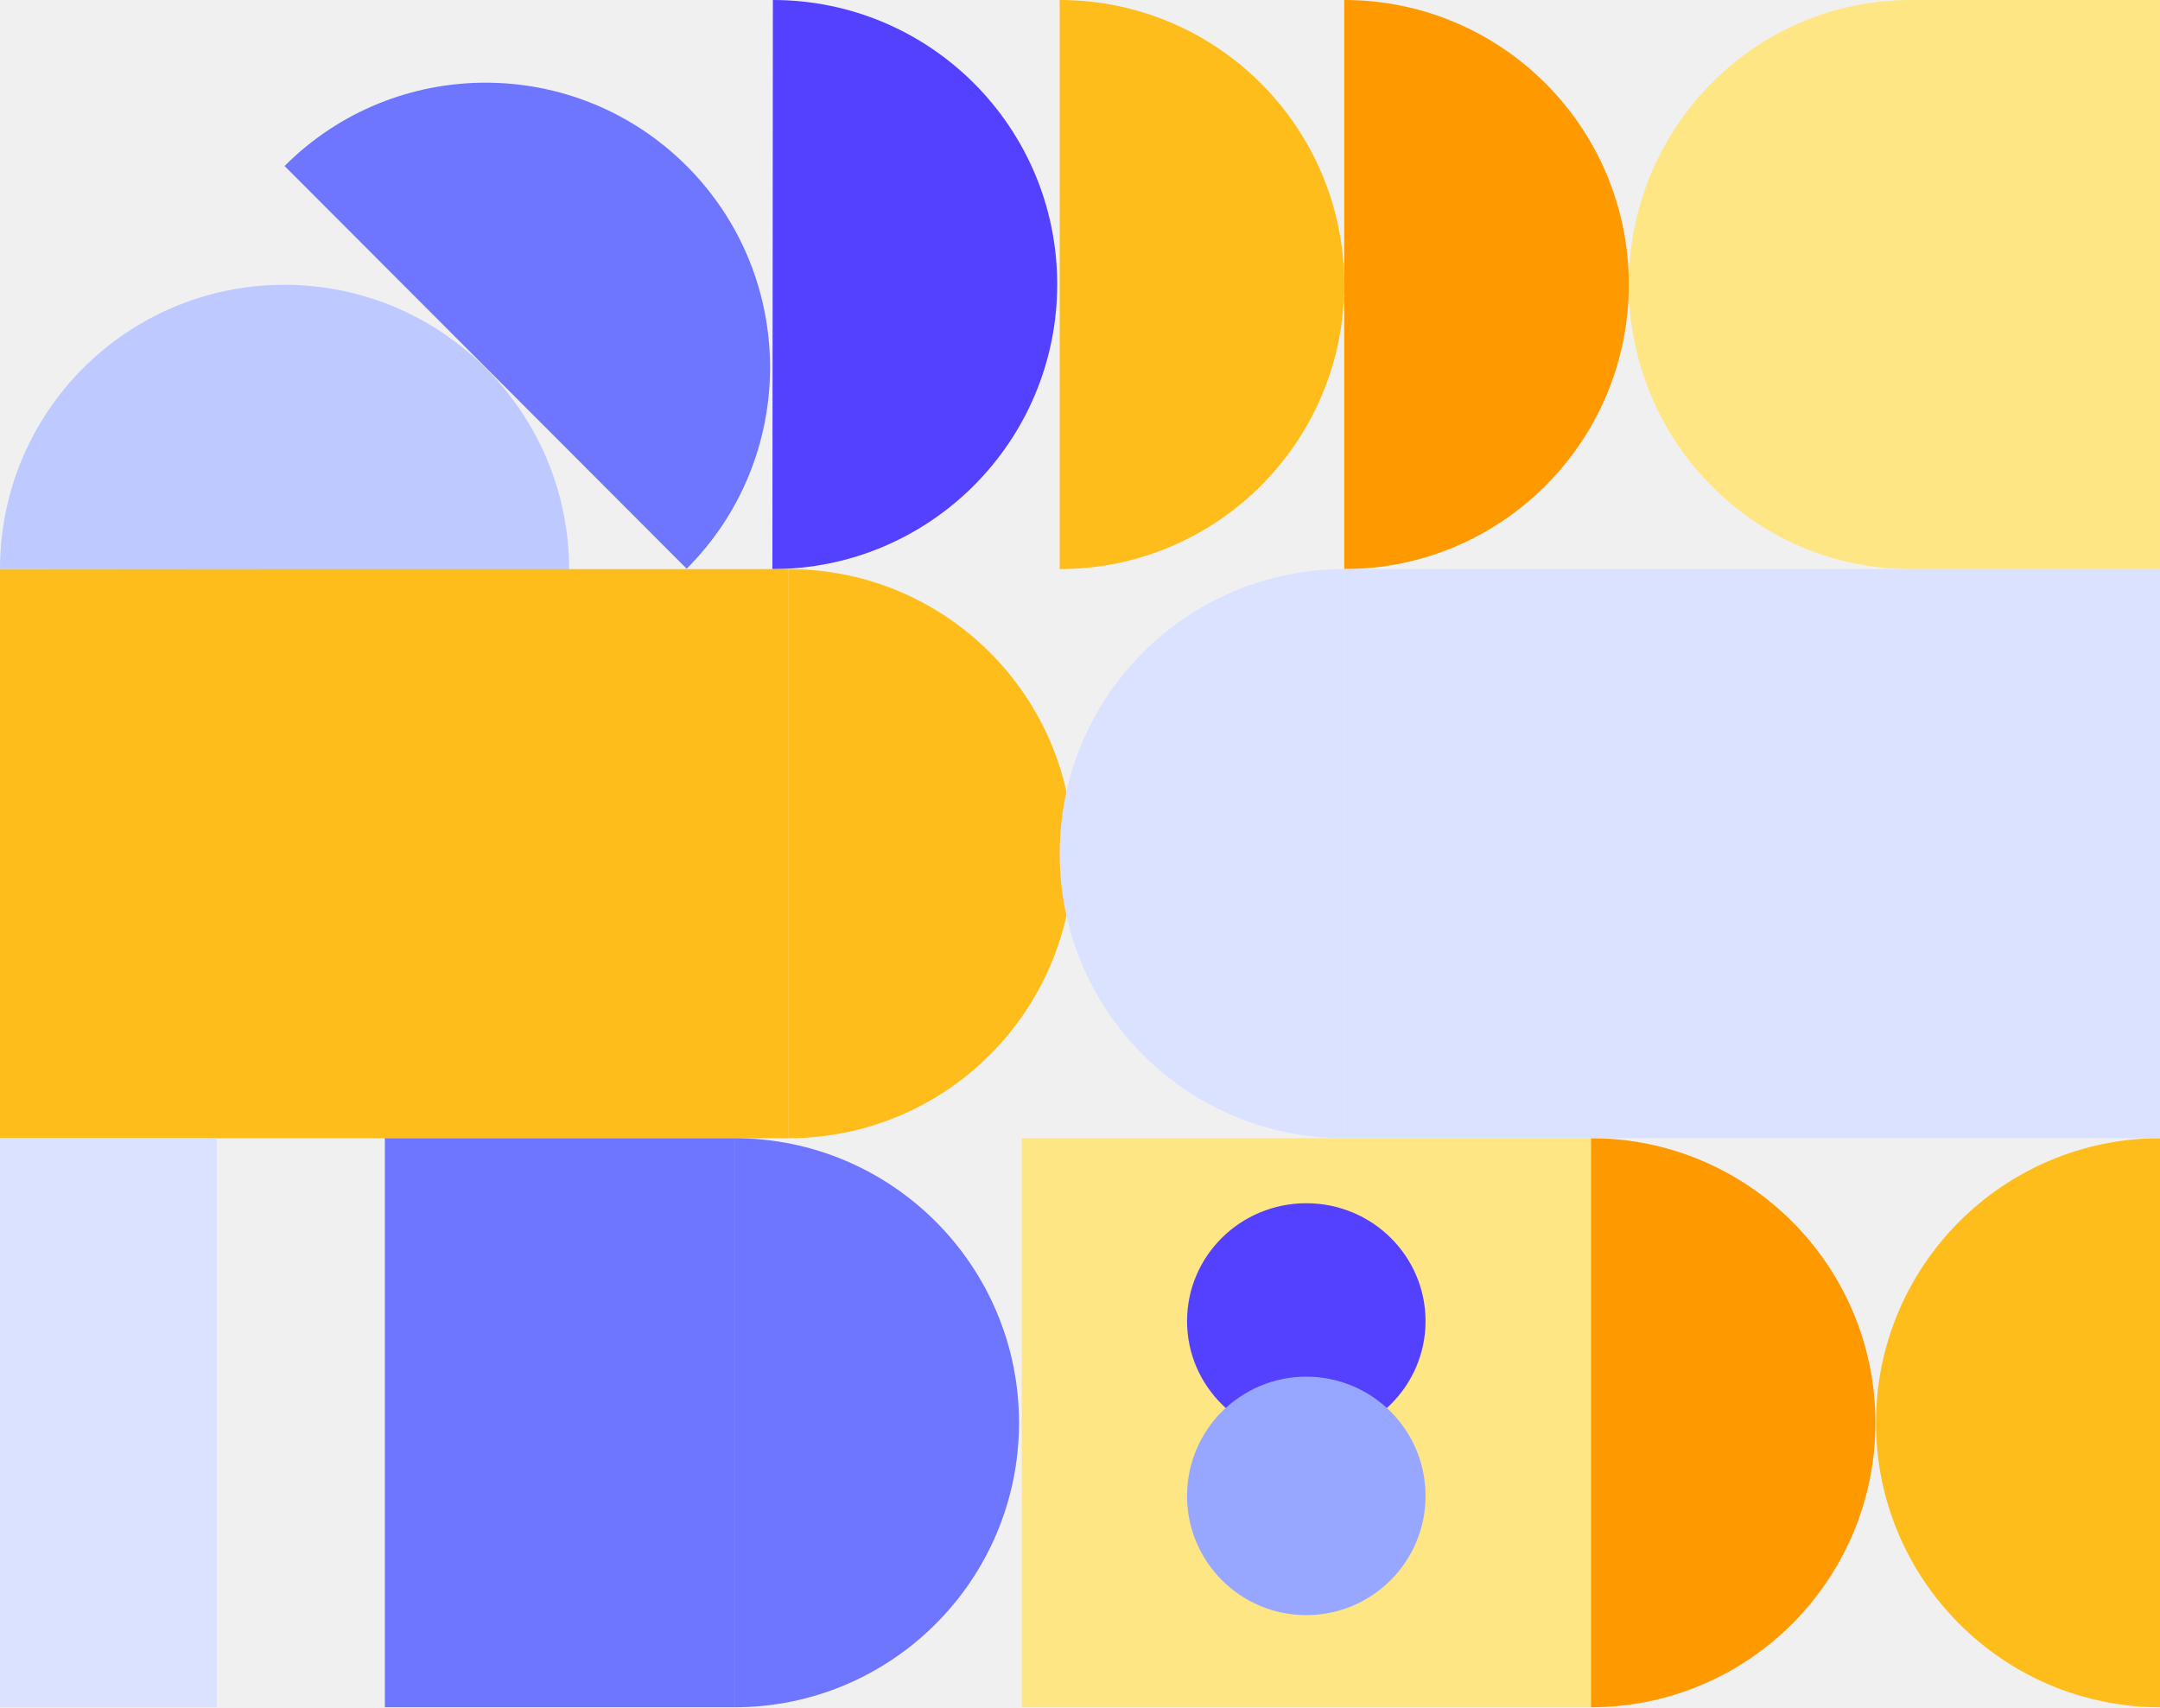
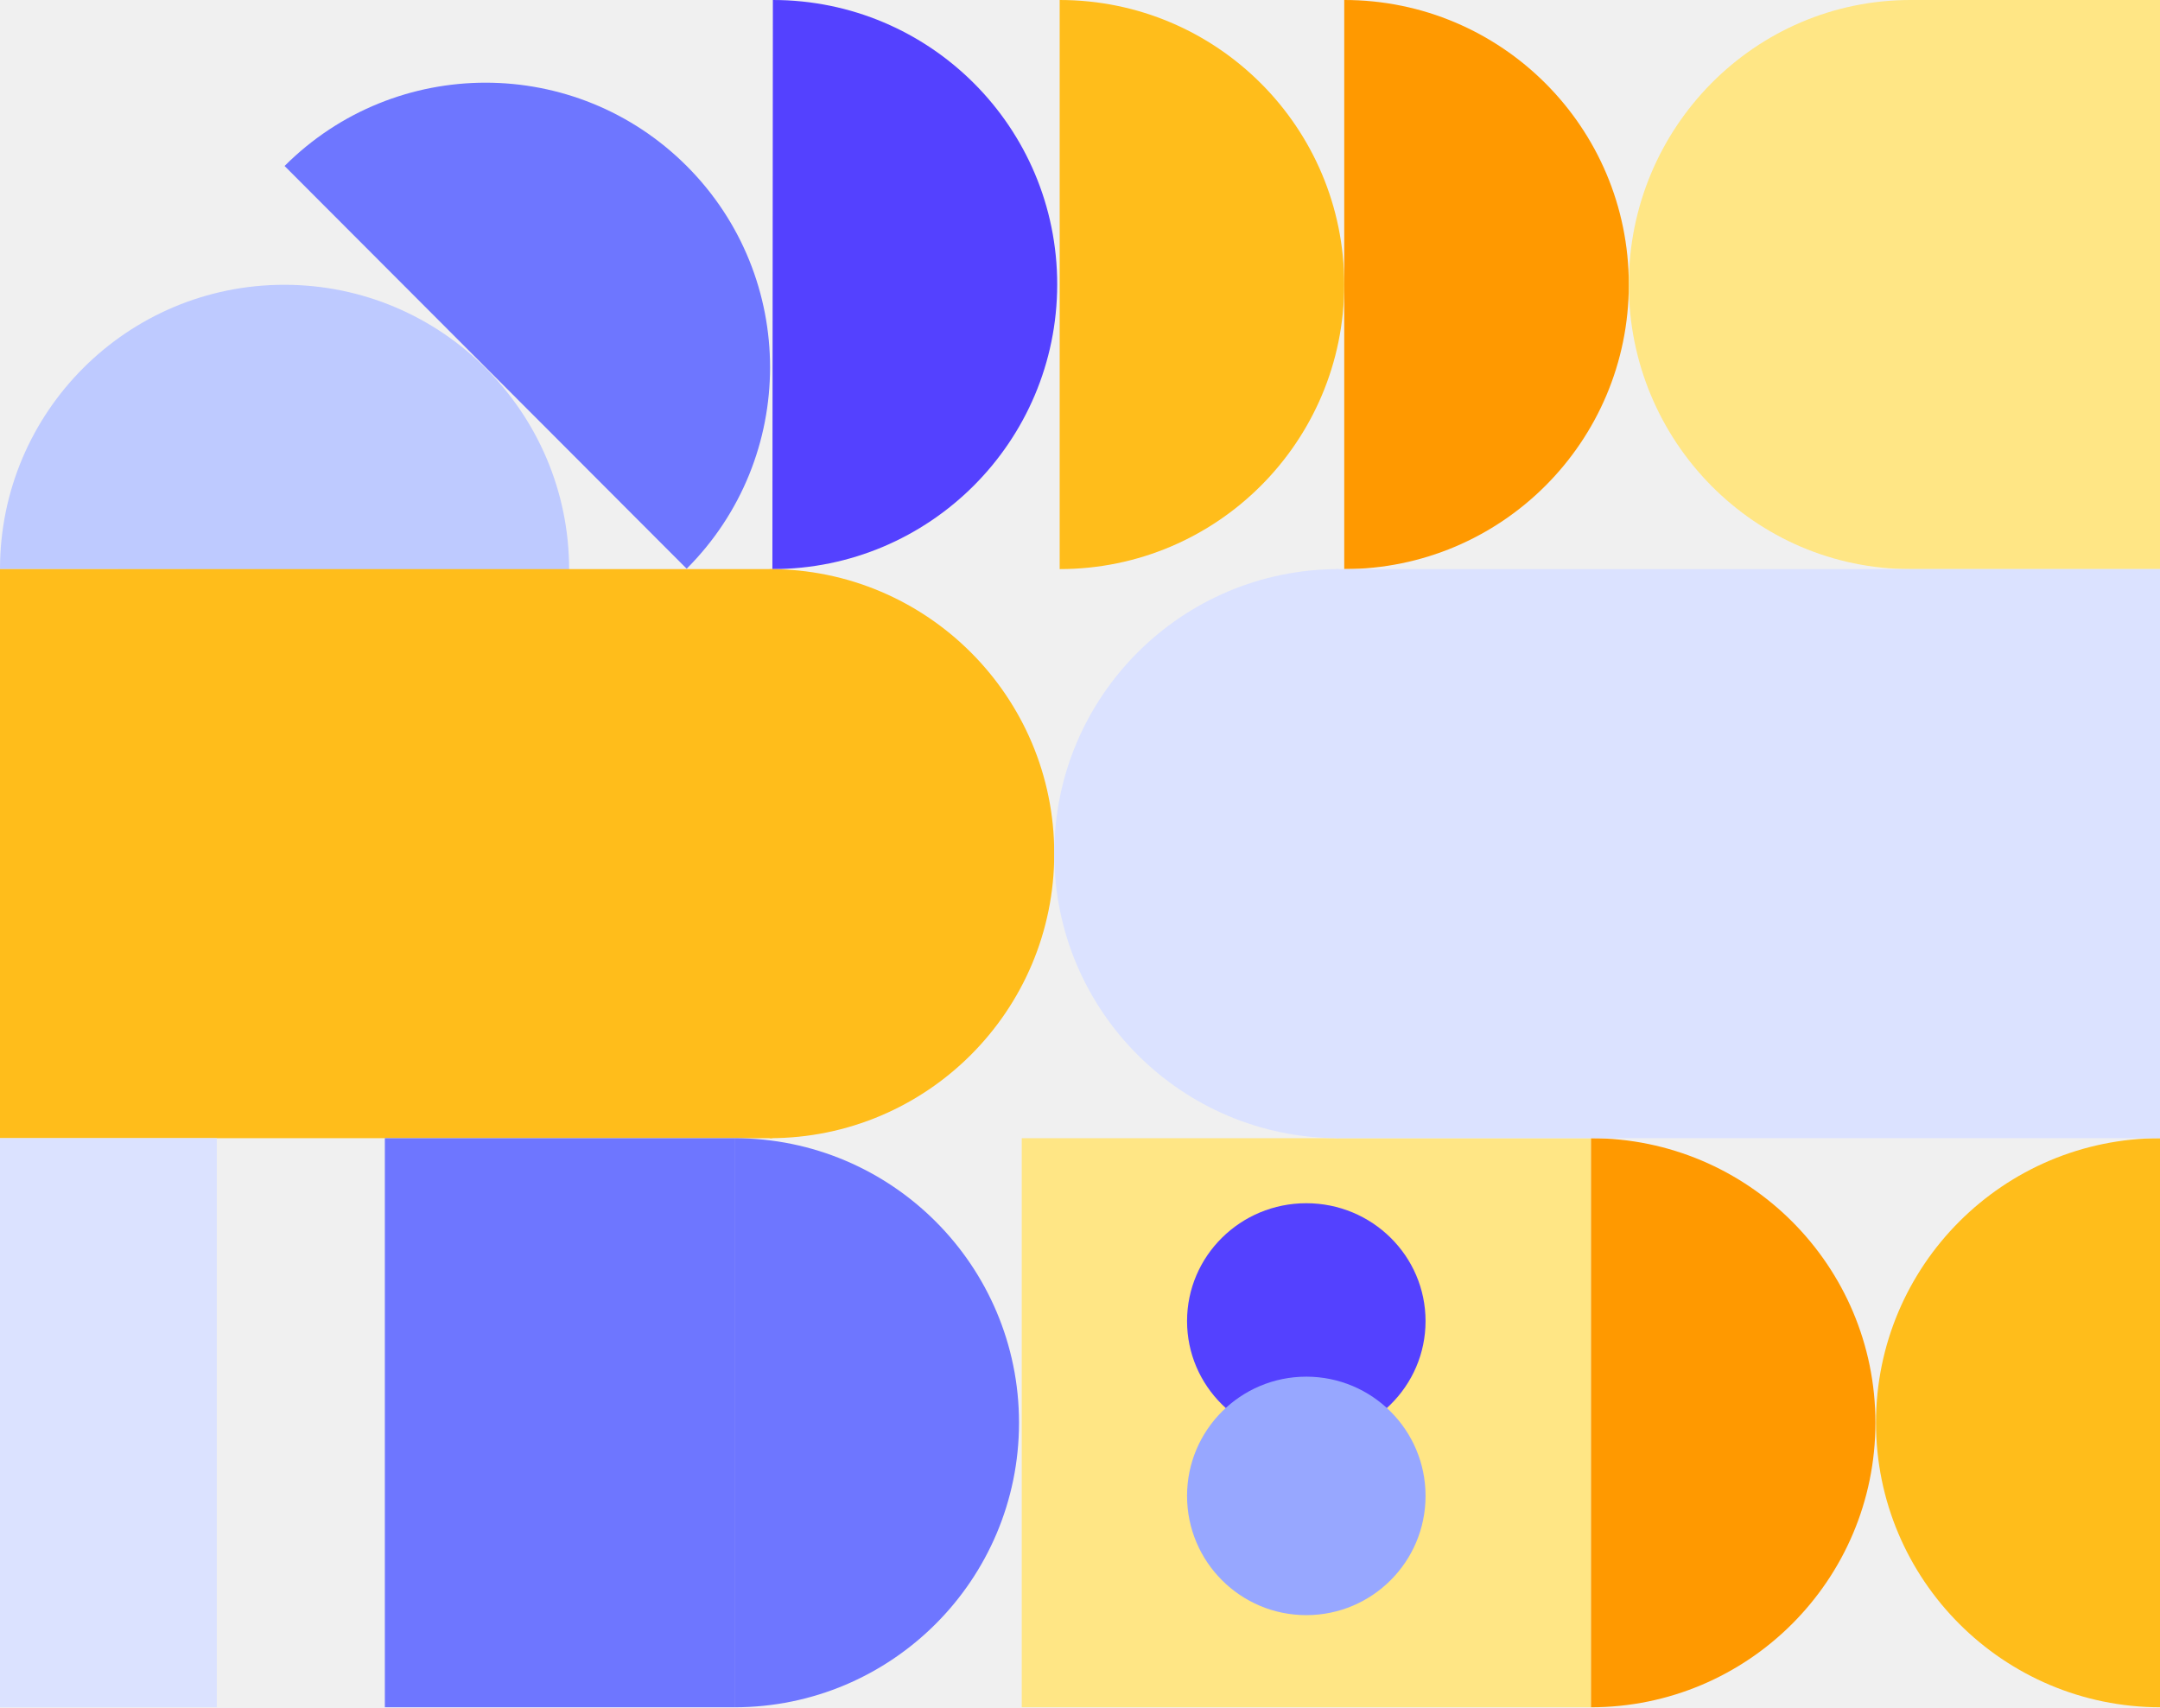
<svg xmlns="http://www.w3.org/2000/svg" width="797" height="630" viewBox="0 0 797 630" fill="none">
-   <g clip-path="url(#clip0_1951_6676)">
-     <path d="M601 105.018C601 47.013 553.995 1.76297e-05 496 1.3093e-05L496 210C553.995 210 601 162.987 601 104.982L601 105.018Z" fill="#FF9900" />
+   <g clip-path="url(#clip0_2068_9150)">
+     <path d="M601 105.018C601 47.013 553.995 -0.001 496 -0.001L496 209.999C553.995 209.999 601 162.986 601 104.981L601 105.018Z" fill="#FF9900" />
    <path d="M496 105.018C496 47.013 448.995 7.86989e-06 391 3.5305e-06L391 210C448.995 210 496 162.987 496 104.982L496 105.018Z" fill="#FFBD1B" />
    <path d="M390.088 105.018C390.136 47.013 343.171 3.89733e-05 285.176 3.46401e-05L285 210C342.995 210 390.039 162.987 390.088 104.982L390.088 105.018Z" fill="#5441FF" />
    <path d="M253.444 61.322C212.463 20.272 146.009 20.238 105.001 61.247L253.369 209.863C294.378 168.855 294.4 102.346 253.418 61.296L253.444 61.322Z" fill="#6E76FF" />
    <path d="M105.018 105.088C47.013 105.039 4.04307e-05 152.005 3.78957e-05 210L210 210.176C210 152.181 162.987 105.136 104.982 105.088L105.018 105.088Z" fill="#BECAFF" />
    <path d="M692 525.018C692 467.013 644.995 420 587 420L587 630C644.995 630 692 582.987 692 524.982L692 525.018Z" fill="#FF9900" />
    <rect x="377" y="420" width="210" height="210.168" fill="#FFE685" />
    <path d="M482 531C506.301 531 526 511.524 526 487.5C526 463.476 506.301 444 482 444C457.699 444 438 463.476 438 487.5C438 511.524 457.699 531 482 531Z" fill="#5441FF" />
    <path d="M482 596C506.301 596 526 576.301 526 552C526 527.699 506.301 508 482 508C457.699 508 438 527.699 438 552C438 576.301 457.699 596 482 596Z" fill="#97A7FF" />
    <path d="M692.205 524.982C692.205 582.987 739.21 630 797.205 630V420C739.21 420 692.205 467.013 692.205 525.018V524.982Z" fill="#FFBD1B" />
    <path d="M601 104.982C601 162.987 647.533 210 704.944 210C705.411 210 705.842 210 706.309 210L846 210L846 105L846 1.3297e-05L704.944 1.16125e-05C647.533 1.09269e-05 601 47.013 601 105.018L601 104.982Z" fill="#FFE685" />
-     <path d="M396 315.018C396 257.013 348.995 210 291 210L291 420C348.995 420 396 372.987 396 314.982L396 315.018Z" fill="#FFBD1B" />
-     <rect y="210" width="291" height="210" fill="#FFBD1B" />
+     <rect y="210" width="285" height="210" fill="#FFBD1B" />
+     <path d="M389 315.018C389 257.013 341.995 210 284 210L284 420C341.995 420 389 372.987 389 314.982L389 315.018Z" fill="#FFBD1B" />
    <path d="M376 525.018C376 467.013 328.995 420 271 420L271 630C328.995 630 376 582.987 376 524.982L376 525.018Z" fill="#6E76FF" />
    <rect x="142" y="420" width="129" height="210" fill="#6E76FF" />
-     <rect y="420" width="80" height="210" fill="#DBE2FF" />
-     <path d="M391 314.982C391 372.987 438.005 420 496 420L496 210C438.005 210 391 257.013 391 315.018L391 314.982Z" fill="#DBE2FF" />
-     <rect x="797" y="420" width="301" height="210" transform="rotate(-180 797 420)" fill="#DBE2FF" />
+     <rect x="0" y="420" width="80" height="210" fill="#DBE2FF" />
+     <rect x="803" y="420" width="310" height="210" transform="rotate(-180 803 420)" fill="#DBE2FF" />
+     <path d="M389 314.982C389 372.987 436.005 420 494 420L494 210C436.005 210 389 257.013 389 315.018L389 314.982Z" fill="#DBE2FF" />
  </g>
  <defs>
-     <clipPath id="clip0_1951_6676">
+     <clipPath id="clip0_2068_9150">
      <rect width="797" height="630" fill="white" />
    </clipPath>
  </defs>
</svg>
